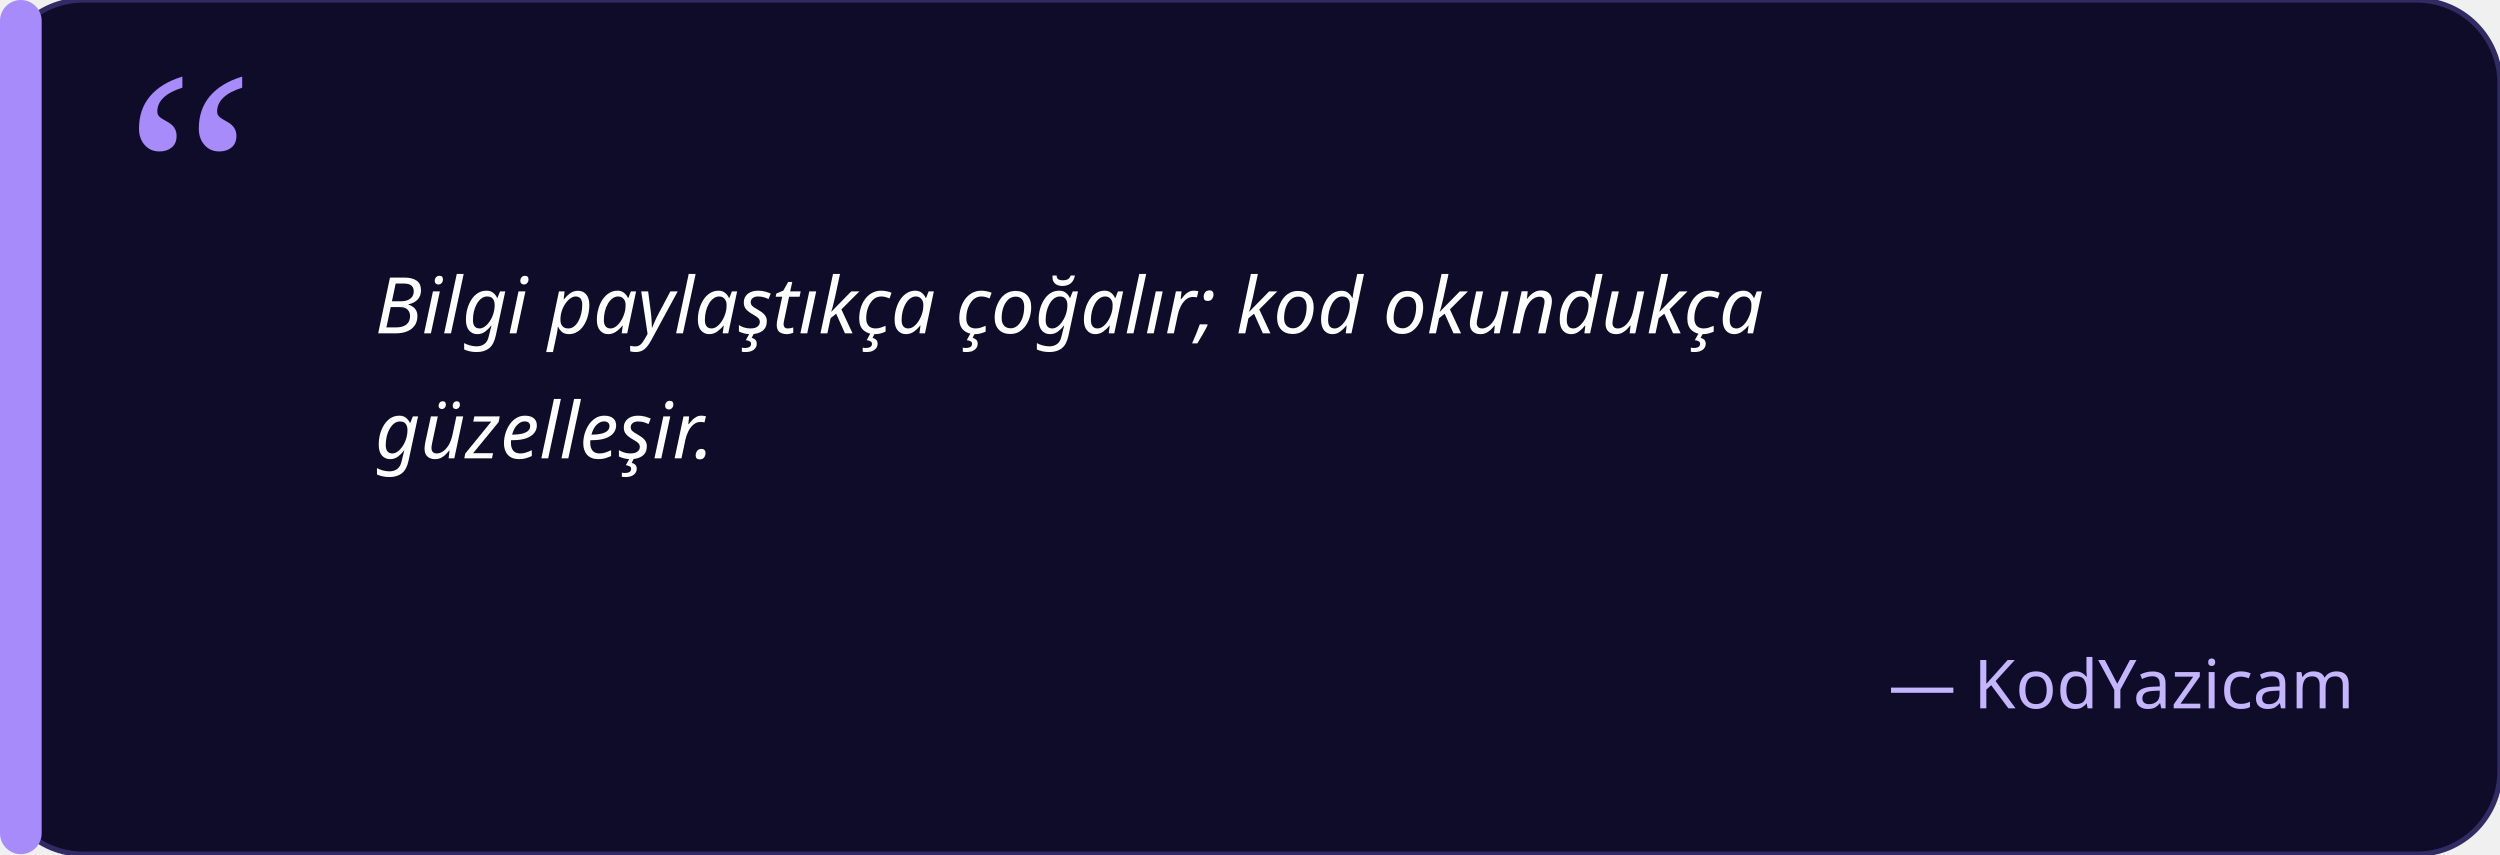
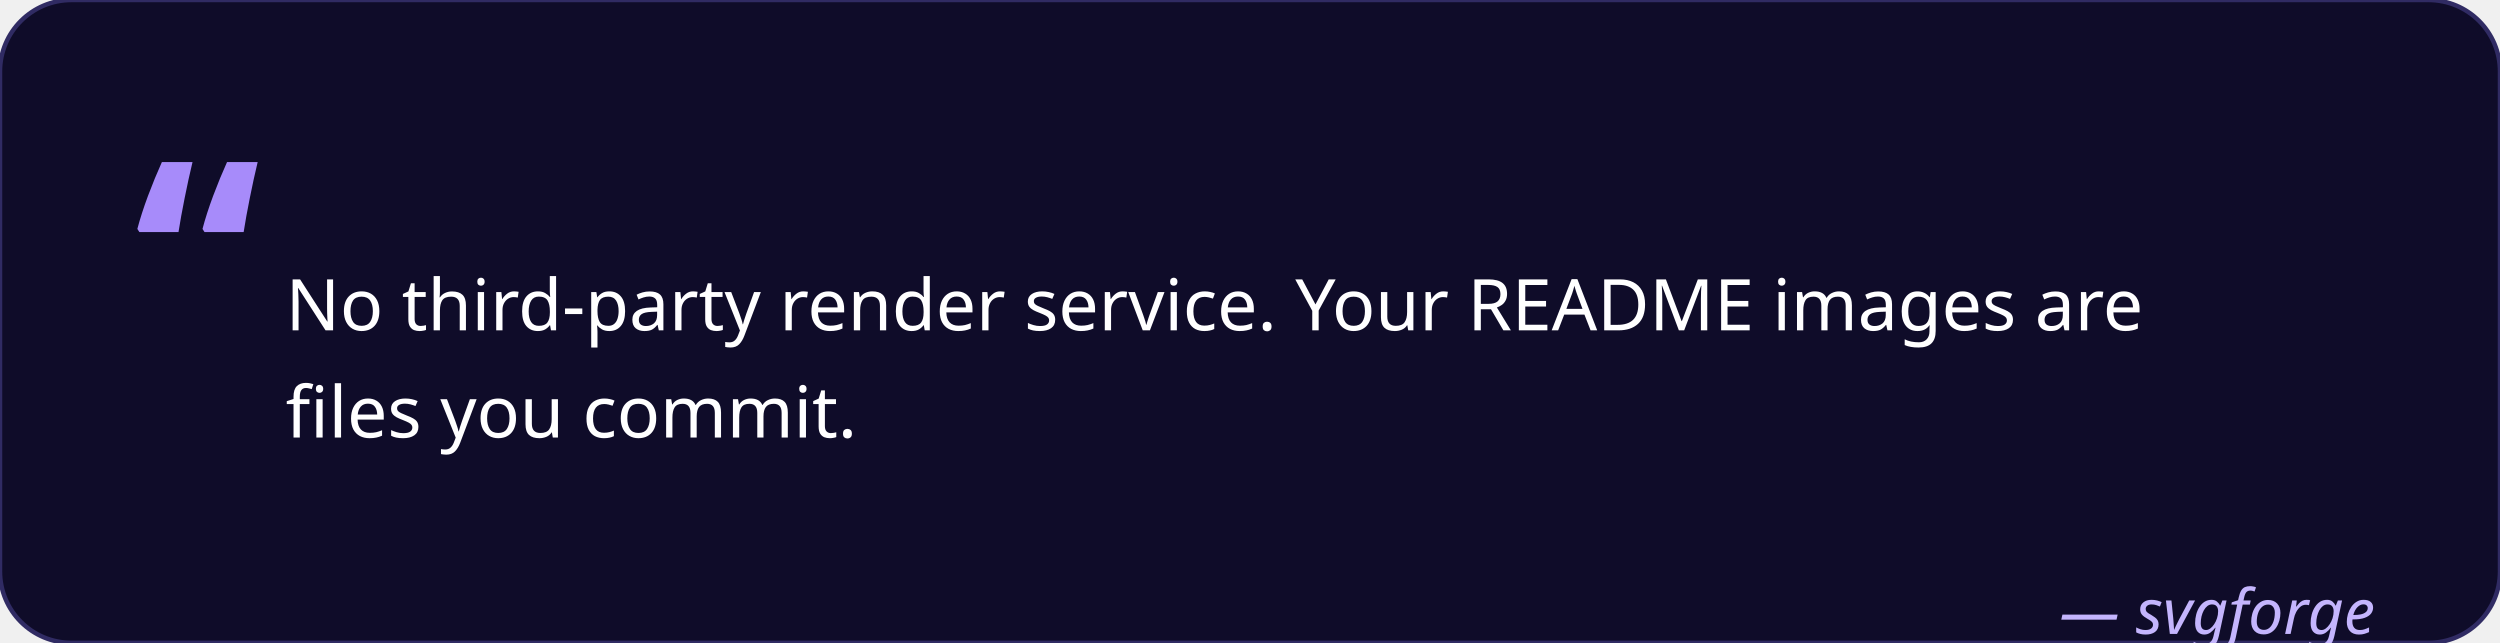
- <svg xmlns="http://www.w3.org/2000/svg" width="480" height="164" viewBox="0 0 480 164" role="img" aria-label="Bilgi paylaştıkça çoğalır; kod okundukça">
-   <rect width="480" height="164" rx="16" fill="#0f0c29" stroke="#302b63" />
-   <rect x="0" y="0" width="8" height="164" rx="4" fill="#a78bfa" />
-   <text x="24" y="52" fill="#a78bfa" font-family="Georgia, 'Times New Roman', serif" font-size="56">“</text>
-   <text x="72" y="64" fill="#ffffff" font-family="ui-sans-serif, system-ui, sans-serif" font-size="15" font-style="italic">Bilgi paylaştıkça çoğalır; kod okundukça</text>
-   <text x="72" y="88" fill="#ffffff" font-family="ui-sans-serif, system-ui, sans-serif" font-size="15" font-style="italic">güzelleşir.</text>
-   <text x="452" y="136" text-anchor="end" fill="#c4b5fd" font-family="ui-sans-serif, system-ui, sans-serif" font-size="13">— KodYazicam</text>
+ <svg xmlns="http://www.w3.org/2000/svg" width="560" height="144" viewBox="0 0 560 144" role="img" aria-label="No third-party render service. Your READ">
+   <rect width="560" height="144" rx="16" fill="#0f0c29" stroke="#302b63" />
+   <text x="30" y="82" fill="#a78bfa" font-family="ui-sans-serif, system-ui, sans-serif" font-size="64" font-weight="700">“</text>
+   <text x="64" y="74" fill="#ffffff" font-family="ui-sans-serif, system-ui, sans-serif" font-size="16">No third-party render service. Your README images are</text>
+   <text x="64" y="98" fill="#ffffff" font-family="ui-sans-serif, system-ui, sans-serif" font-size="16">files you commit.</text>
+   <text x="532" y="142" text-anchor="end" fill="#c4b5fd" font-family="ui-sans-serif, system-ui, sans-serif" font-size="14" font-style="italic">— svgforge</text>
</svg>
